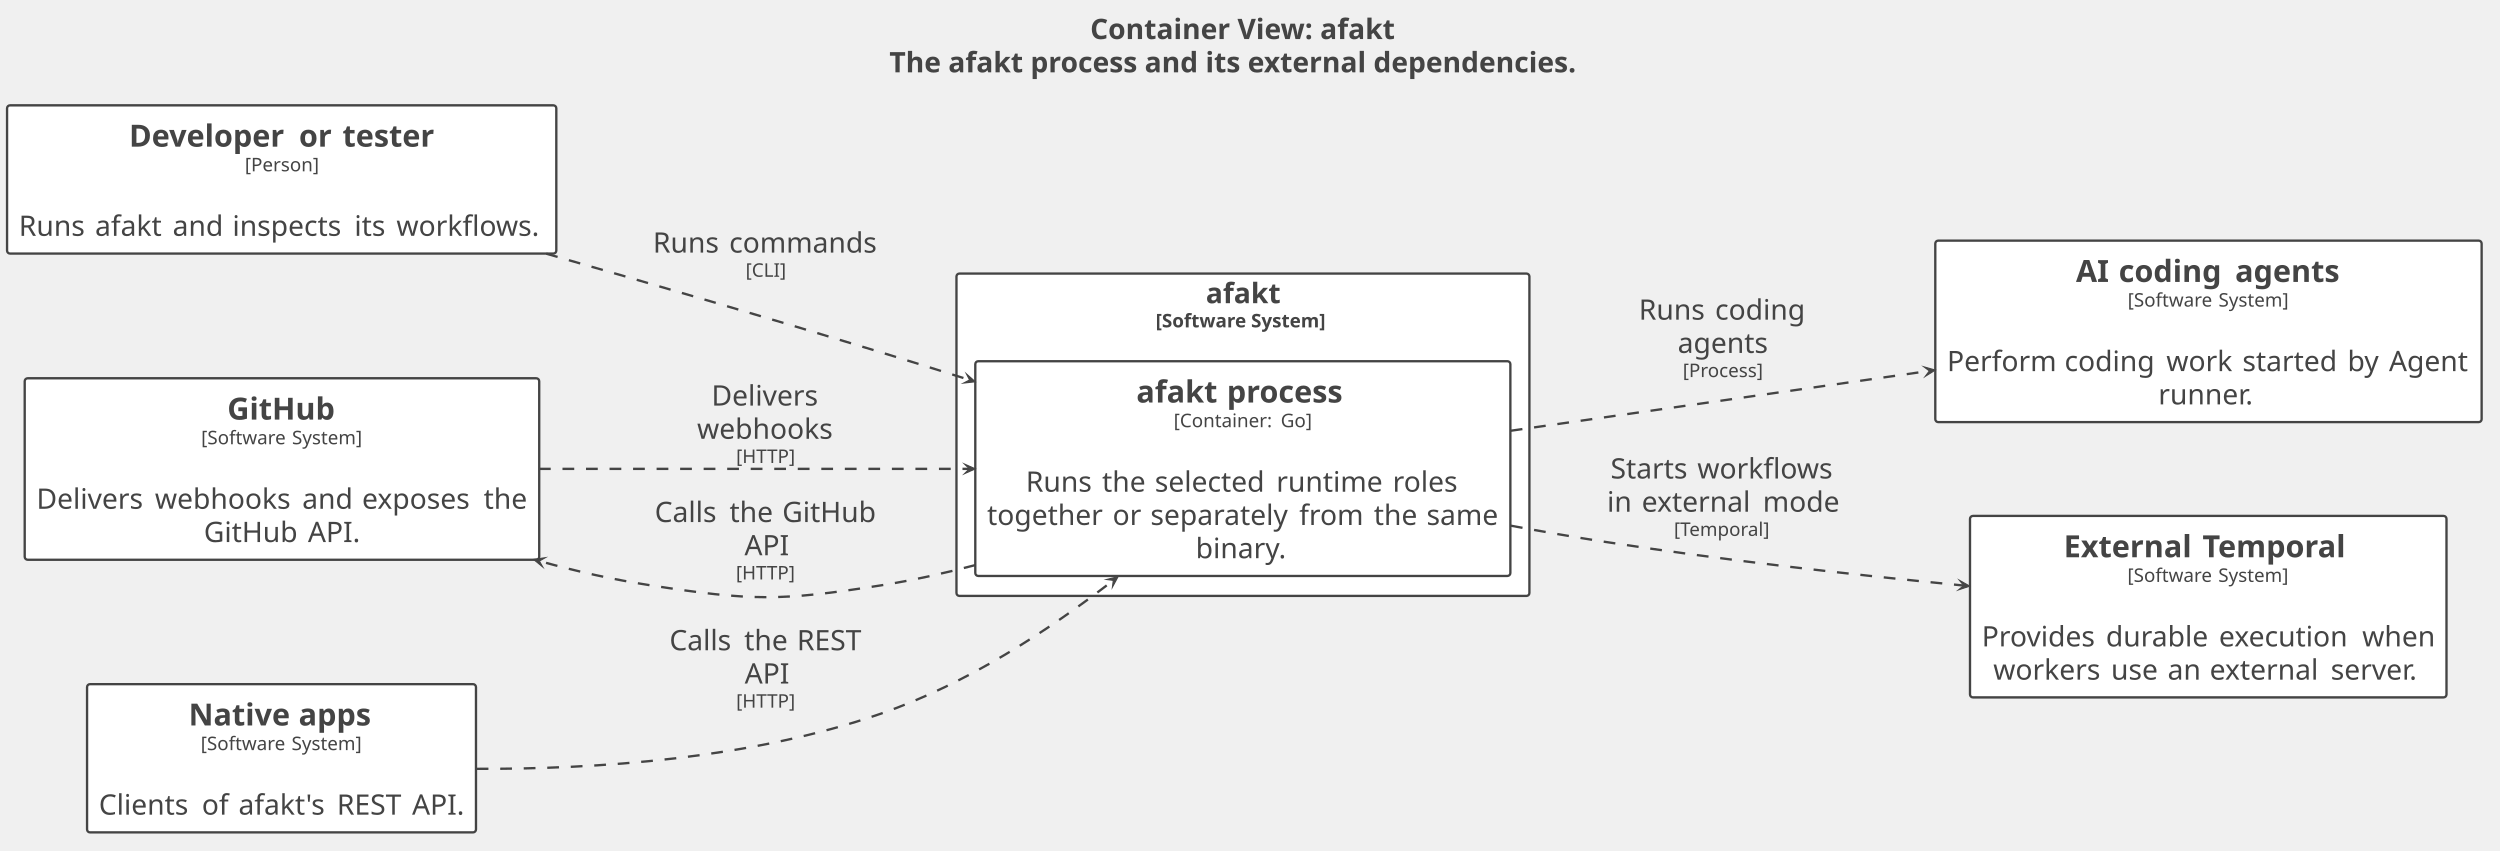
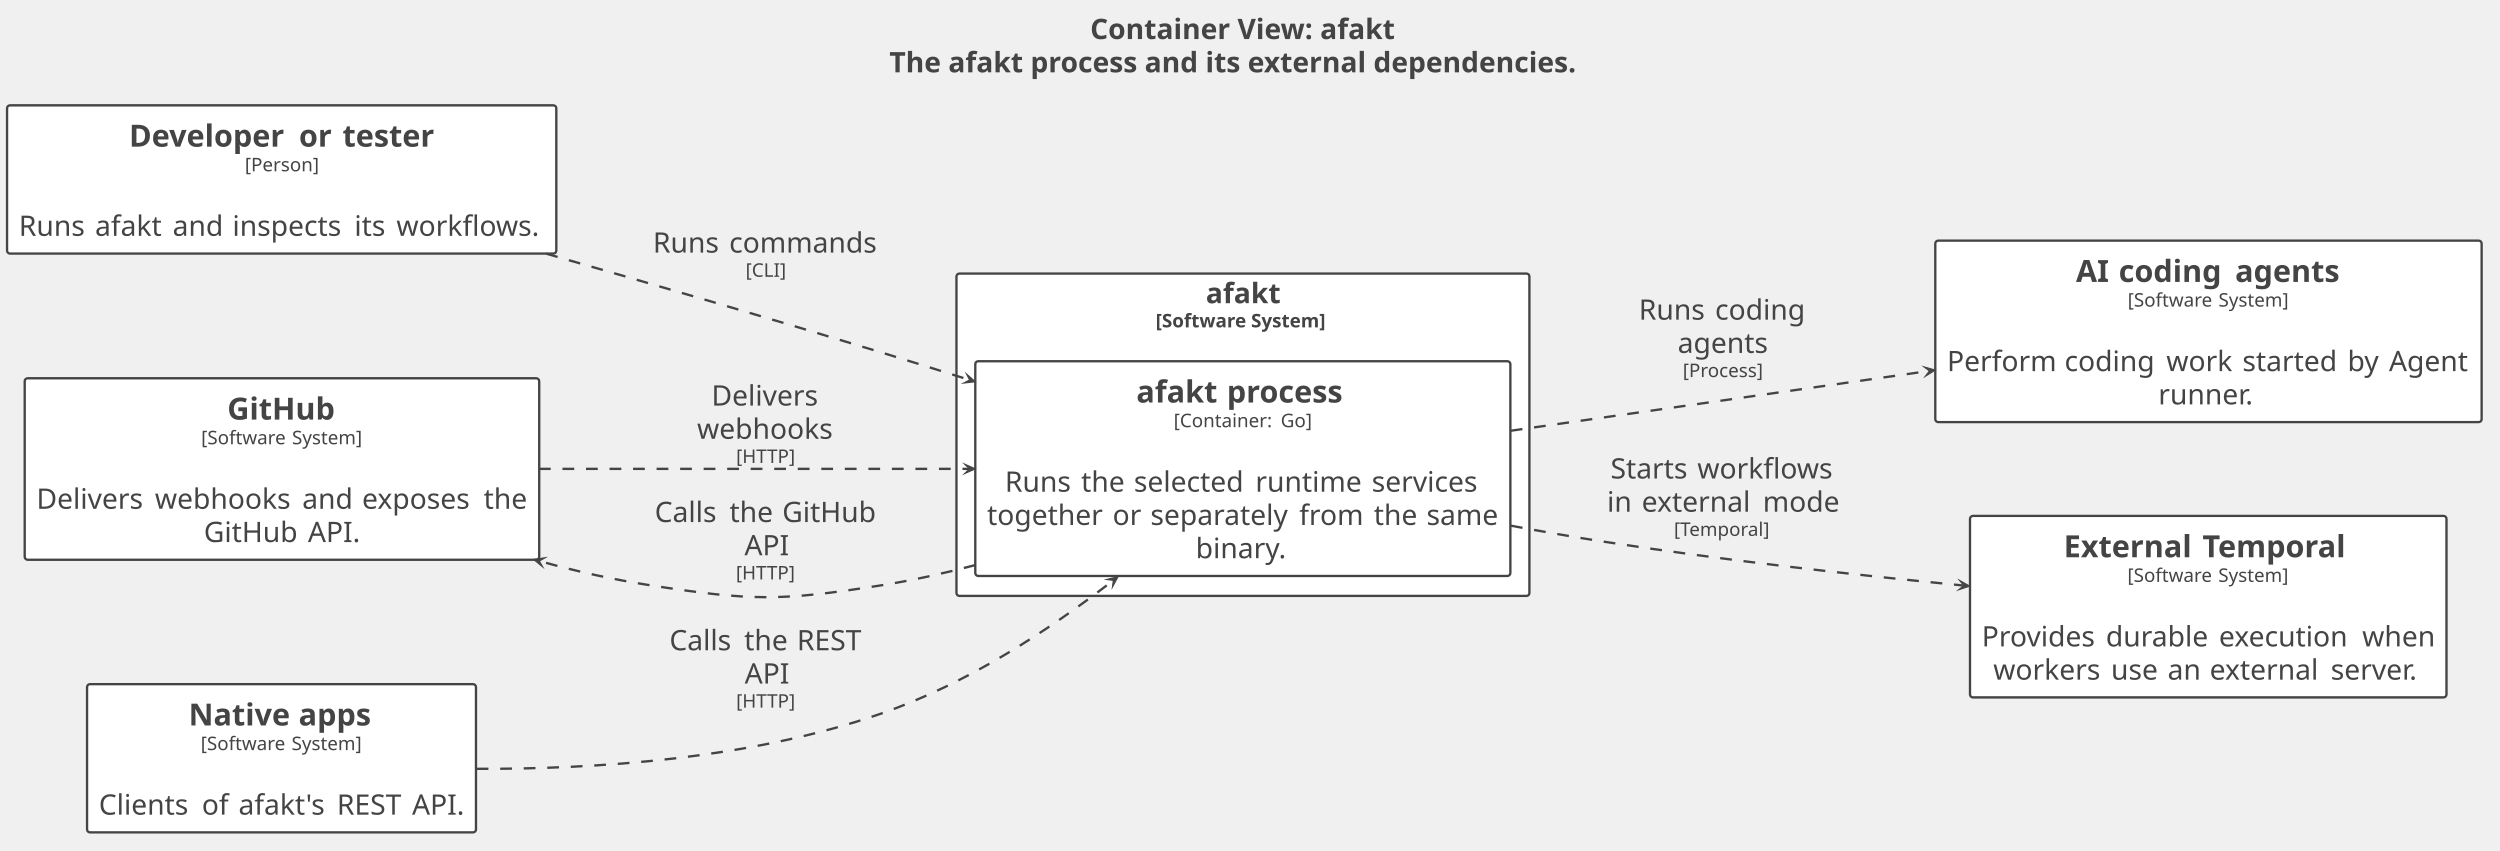
<svg xmlns="http://www.w3.org/2000/svg" version="1.1" data-diagram-type="DESCRIPTION" style="width:2125px;height:723px;background:#FFFFFF;" width="2125px" height="723px" viewBox="0 0 2125 723" zoomAndPan="magnify" preserveAspectRatio="none" contentStyleType="text/css">
  <defs />
  <g font-family="sans-serif" lengthAdjust="spacing">
    <g class="title" data-source-line="1">
      <text x="926.631" y="33.203" fill="#444" font-size="24" textLength="264.738" font-weight="700">Container View: afakt</text>
      <text x="755.953" y="61.469" fill="#444" font-size="24" textLength="606.094" font-weight="700">The afakt process and its external dependencies.</text>
    </g>
    <g class="cluster" data-qualified-name="afakt.n.size.16..Software System...size." id="ent0006" data-source-line="59">
      <rect x="813" y="232.531" width="487" height="274" fill="#FFF" style="stroke:#444;stroke-width:2;" rx="2.5" ry="2.5" />
      <text x="1024.959" y="257.734" fill="#444" font-size="24" textLength="63.082" font-weight="700">afakt</text>
      <text x="982.32" y="278.266" fill="#444" font-size="16" textLength="148.359" font-weight="700">[Software System]</text>
    </g>
    <g class="entity" data-qualified-name="Developerortester" id="ent0001" data-source-line="53">
      <rect x="6" y="89.531" width="466.859" height="125.996" fill="#FFF" style="stroke:#444;stroke-width:2;" rx="2.5" ry="2.5" />
      <text x="109.69" y="124.668" fill="#444" font-size="26" textLength="135.853" font-weight="700">Developer</text>
      <text x="245.542" y="124.668" fill="#444" font-size="26" font-weight="700"> </text>
      <text x="254.112" y="124.668" fill="#444" font-size="26" textLength="28.425" font-weight="700">or</text>
      <text x="282.537" y="124.668" fill="#444" font-size="26" font-weight="700"> </text>
      <text x="291.106" y="124.668" fill="#444" font-size="26" textLength="78.063" font-weight="700">tester</text>
      <text x="208.117" y="145.621" fill="#444" font-size="16" textLength="62.625">[Person]</text>
      <text x="235.633" y="172.199" fill="#444" font-size="24"> </text>
      <text x="16" y="200.465" fill="#444" font-size="24" textLength="57.199">Runs</text>
      <text x="73.199" y="200.465" fill="#444" font-size="24"> </text>
      <text x="80.793" y="200.465" fill="#444" font-size="24" textLength="58.336">afakt</text>
      <text x="139.129" y="200.465" fill="#444" font-size="24"> </text>
      <text x="146.723" y="200.465" fill="#444" font-size="24" textLength="43.254">and</text>
      <text x="189.977" y="200.465" fill="#444" font-size="24"> </text>
      <text x="197.57" y="200.465" fill="#444" font-size="24" textLength="96.047">inspects</text>
      <text x="293.617" y="200.465" fill="#444" font-size="24"> </text>
      <text x="301.211" y="200.465" fill="#444" font-size="24" textLength="28.148">its</text>
      <text x="329.359" y="200.465" fill="#444" font-size="24"> </text>
      <text x="336.953" y="200.465" fill="#444" font-size="24" textLength="125.906">workflows.</text>
    </g>
    <g class="entity" data-qualified-name="GitHub" id="ent0002" data-source-line="54">
      <rect x="21" y="321.531" width="437.328" height="154.262" fill="#FFF" style="stroke:#444;stroke-width:2;" rx="2.5" ry="2.5" />
      <text x="193.18" y="356.668" fill="#444" font-size="26" textLength="92.968" font-weight="700">GitHub</text>
      <text x="170.977" y="377.621" fill="#444" font-size="16" textLength="72.141">[Software</text>
      <text x="243.117" y="377.621" fill="#444" font-size="16"> </text>
      <text x="248.18" y="377.621" fill="#444" font-size="16" textLength="60.172">System]</text>
      <text x="235.867" y="404.199" fill="#444" font-size="24"> </text>
      <text x="31" y="432.465" fill="#444" font-size="24" textLength="93.07">Delivers</text>
      <text x="124.07" y="432.465" fill="#444" font-size="24"> </text>
      <text x="131.664" y="432.465" fill="#444" font-size="24" textLength="117.609">webhooks</text>
      <text x="249.273" y="432.465" fill="#444" font-size="24"> </text>
      <text x="256.867" y="432.465" fill="#444" font-size="24" textLength="43.254">and</text>
      <text x="300.121" y="432.465" fill="#444" font-size="24"> </text>
      <text x="307.715" y="432.465" fill="#444" font-size="24" textLength="95.777">exposes</text>
      <text x="403.492" y="432.465" fill="#444" font-size="24"> </text>
      <text x="411.086" y="432.465" fill="#444" font-size="24" textLength="37.242">the</text>
      <text x="173.254" y="460.73" fill="#444" font-size="24" textLength="80.895">GitHub</text>
      <text x="254.148" y="460.73" fill="#444" font-size="24"> </text>
      <text x="261.742" y="460.73" fill="#444" font-size="24" textLength="44.332">API.</text>
    </g>
    <g class="entity" data-qualified-name="Nativeapps" id="ent0003" data-source-line="55">
      <rect x="74" y="581.531" width="330.582" height="125.996" fill="#FFF" style="stroke:#444;stroke-width:2;" rx="2.5" ry="2.5" />
      <text x="160.326" y="616.668" fill="#444" font-size="26" textLength="84.919" font-weight="700">Native</text>
      <text x="245.245" y="616.668" fill="#444" font-size="26" font-weight="700"> </text>
      <text x="253.814" y="616.668" fill="#444" font-size="26" textLength="64.441" font-weight="700">apps</text>
      <text x="170.604" y="637.621" fill="#444" font-size="16" textLength="72.141">[Software</text>
      <text x="242.744" y="637.621" fill="#444" font-size="16"> </text>
      <text x="247.807" y="637.621" fill="#444" font-size="16" textLength="60.172">System]</text>
      <text x="235.494" y="664.199" fill="#444" font-size="24"> </text>
      <text x="84" y="692.465" fill="#444" font-size="24" textLength="79.957">Clients</text>
      <text x="163.957" y="692.465" fill="#444" font-size="24"> </text>
      <text x="171.551" y="692.465" fill="#444" font-size="24" textLength="23.566">of</text>
      <text x="195.117" y="692.465" fill="#444" font-size="24"> </text>
      <text x="202.711" y="692.465" fill="#444" font-size="24" textLength="76.066">afakt's</text>
      <text x="278.777" y="692.465" fill="#444" font-size="24"> </text>
      <text x="286.371" y="692.465" fill="#444" font-size="24" textLength="56.285">REST</text>
      <text x="342.656" y="692.465" fill="#444" font-size="24"> </text>
      <text x="350.25" y="692.465" fill="#444" font-size="24" textLength="44.332">API.</text>
    </g>
    <g class="entity" data-qualified-name="AIcodingagents" id="ent0004" data-source-line="56">
      <rect x="1645" y="204.531" width="464.387" height="154.262" fill="#FFF" style="stroke:#444;stroke-width:2;" rx="2.5" ry="2.5" />
      <text x="1764.573" y="239.668" fill="#444" font-size="26" textLength="27.765" font-weight="700">AI</text>
      <text x="1792.338" y="239.668" fill="#444" font-size="26" font-weight="700"> </text>
      <text x="1800.907" y="239.668" fill="#444" font-size="26" textLength="90.353" font-weight="700">coding</text>
      <text x="1891.26" y="239.668" fill="#444" font-size="26" font-weight="700"> </text>
      <text x="1899.829" y="239.668" fill="#444" font-size="26" textLength="89.984" font-weight="700">agents</text>
      <text x="1808.506" y="260.621" fill="#444" font-size="16" textLength="72.141">[Software</text>
      <text x="1880.646" y="260.621" fill="#444" font-size="16"> </text>
      <text x="1885.709" y="260.621" fill="#444" font-size="16" textLength="60.172">System]</text>
      <text x="1873.396" y="287.199" fill="#444" font-size="24"> </text>
      <text x="1655" y="315.465" fill="#444" font-size="24" textLength="92.25">Perform</text>
      <text x="1747.25" y="315.465" fill="#444" font-size="24"> </text>
      <text x="1754.844" y="315.465" fill="#444" font-size="24" textLength="78.938">coding</text>
      <text x="1833.781" y="315.465" fill="#444" font-size="24"> </text>
      <text x="1841.375" y="315.465" fill="#444" font-size="24" textLength="57.082">work</text>
      <text x="1898.457" y="315.465" fill="#444" font-size="24"> </text>
      <text x="1906.051" y="315.465" fill="#444" font-size="24" textLength="81.738">started</text>
      <text x="1987.789" y="315.465" fill="#444" font-size="24"> </text>
      <text x="1995.383" y="315.465" fill="#444" font-size="24" textLength="27.645">by</text>
      <text x="2023.027" y="315.465" fill="#444" font-size="24"> </text>
      <text x="2030.621" y="315.465" fill="#444" font-size="24" textLength="68.766">Agent</text>
      <text x="1834.549" y="343.73" fill="#444" font-size="24" textLength="85.289">runner.</text>
    </g>
    <g class="entity" data-qualified-name="ExternalTemporal" id="ent0005" data-source-line="57">
      <rect x="1674.5" y="438.531" width="405.02" height="154.262" fill="#FFF" style="stroke:#444;stroke-width:2;" rx="2.5" ry="2.5" />
      <text x="1754.145" y="473.668" fill="#444" font-size="26" textLength="109.383" font-weight="700">External</text>
      <text x="1863.527" y="473.668" fill="#444" font-size="26" font-weight="700"> </text>
      <text x="1872.097" y="473.668" fill="#444" font-size="26" textLength="127.778" font-weight="700">Temporal</text>
      <text x="1808.322" y="494.621" fill="#444" font-size="16" textLength="72.141">[Software</text>
      <text x="1880.463" y="494.621" fill="#444" font-size="16"> </text>
      <text x="1885.525" y="494.621" fill="#444" font-size="16" textLength="60.172">System]</text>
      <text x="1873.213" y="521.199" fill="#444" font-size="24"> </text>
      <text x="1684.5" y="549.465" fill="#444" font-size="24" textLength="97.898">Provides</text>
      <text x="1782.398" y="549.465" fill="#444" font-size="24"> </text>
      <text x="1789.992" y="549.465" fill="#444" font-size="24" textLength="88.488">durable</text>
      <text x="1878.48" y="549.465" fill="#444" font-size="24"> </text>
      <text x="1886.074" y="549.465" fill="#444" font-size="24" textLength="114.199">execution</text>
      <text x="2000.273" y="549.465" fill="#444" font-size="24"> </text>
      <text x="2007.867" y="549.465" fill="#444" font-size="24" textLength="61.652">when</text>
      <text x="1694.256" y="577.73" fill="#444" font-size="24" textLength="92.508">workers</text>
      <text x="1786.764" y="577.73" fill="#444" font-size="24"> </text>
      <text x="1794.357" y="577.73" fill="#444" font-size="24" textLength="40.5">use</text>
      <text x="1834.857" y="577.73" fill="#444" font-size="24"> </text>
      <text x="1842.451" y="577.73" fill="#444" font-size="24" textLength="28.148">an</text>
      <text x="1870.6" y="577.73" fill="#444" font-size="24"> </text>
      <text x="1878.193" y="577.73" fill="#444" font-size="24" textLength="95.344">external</text>
      <text x="1973.537" y="577.73" fill="#444" font-size="24"> </text>
      <text x="1981.131" y="577.73" fill="#444" font-size="24" textLength="78.633">server.</text>
    </g>
    <g class="entity" data-qualified-name="afakt.n.size.16..Software System...size..afakt.afaktprocess" id="ent0007" data-source-line="60">
      <rect x="829" y="307.031" width="454.813" height="182.527" fill="#FFF" style="stroke:#444;stroke-width:2;" rx="2.5" ry="2.5" />
      <text x="965.889" y="342.168" fill="#444" font-size="26" textLength="68.339" font-weight="700">afakt</text>
      <text x="1034.228" y="342.168" fill="#444" font-size="26" font-weight="700"> </text>
      <text x="1042.797" y="342.168" fill="#444" font-size="26" textLength="104.127" font-weight="700">process</text>
      <text x="997.613" y="363.121" fill="#444" font-size="16" textLength="85.93">[Container:</text>
      <text x="1083.543" y="363.121" fill="#444" font-size="16"> </text>
      <text x="1088.605" y="363.121" fill="#444" font-size="16" textLength="26.594">Go]</text>
      <text x="1052.609" y="389.699" fill="#444" font-size="24"> </text>
-       <text x="871.965" y="417.965" fill="#444" font-size="24" textLength="57.199">Runs</text>
-       <text x="929.164" y="417.965" fill="#444" font-size="24"> </text>
-       <text x="936.758" y="417.965" fill="#444" font-size="24" textLength="37.242">the</text>
-       <text x="974" y="417.965" fill="#444" font-size="24"> </text>
-       <text x="981.594" y="417.965" fill="#444" font-size="24" textLength="95.66">selected</text>
-       <text x="1077.254" y="417.965" fill="#444" font-size="24"> </text>
-       <text x="1084.848" y="417.965" fill="#444" font-size="24" textLength="91.301">runtime</text>
-       <text x="1176.148" y="417.965" fill="#444" font-size="24"> </text>
-       <text x="1183.742" y="417.965" fill="#444" font-size="24" textLength="57.105">roles</text>
+       <text x="854.176" y="417.965" fill="#444" font-size="24" textLength="57.199">Runs</text>
+       <text x="911.375" y="417.965" fill="#444" font-size="24"> </text>
+       <text x="918.969" y="417.965" fill="#444" font-size="24" textLength="37.242">the</text>
+       <text x="956.211" y="417.965" fill="#444" font-size="24"> </text>
+       <text x="963.805" y="417.965" fill="#444" font-size="24" textLength="95.66">selected</text>
+       <text x="1059.465" y="417.965" fill="#444" font-size="24"> </text>
+       <text x="1067.059" y="417.965" fill="#444" font-size="24" textLength="91.301">runtime</text>
+       <text x="1158.359" y="417.965" fill="#444" font-size="24"> </text>
+       <text x="1165.953" y="417.965" fill="#444" font-size="24" textLength="92.684">services</text>
      <text x="839" y="446.23" fill="#444" font-size="24" textLength="99.117">together</text>
      <text x="938.117" y="446.23" fill="#444" font-size="24"> </text>
      <text x="945.711" y="446.23" fill="#444" font-size="24" textLength="24.563">or</text>
      <text x="970.273" y="446.23" fill="#444" font-size="24"> </text>
      <text x="977.867" y="446.23" fill="#444" font-size="24" textLength="118.863">separately</text>
      <text x="1096.73" y="446.23" fill="#444" font-size="24"> </text>
      <text x="1104.324" y="446.23" fill="#444" font-size="24" textLength="55.793">from</text>
      <text x="1160.117" y="446.23" fill="#444" font-size="24"> </text>
      <text x="1167.711" y="446.23" fill="#444" font-size="24" textLength="37.242">the</text>
      <text x="1204.953" y="446.23" fill="#444" font-size="24"> </text>
      <text x="1212.547" y="446.23" fill="#444" font-size="24" textLength="61.266">same</text>
      <text x="1016.334" y="474.496" fill="#444" font-size="24" textLength="80.145">binary.</text>
    </g>
    <g class="link" data-entity-1="ent0001" data-entity-2="ent0007" id="lnk8" data-link-type="dependency">
      <polygon points="828.949,324.484,821.58,317.95,824.183,322.972,819.161,325.575,828.949,324.484" fill="#444" style="stroke:#444;stroke-width:1;stroke-linejoin:miter;stroke-miterlimit:10;" />
      <path d="M464.344,215.621 C553.148,241.072 656.072,271.099 749,299.531 C774.934,307.466 797.276,314.436 824.183,322.972" style="stroke:#444;stroke-width:2;stroke-dasharray:10,10;" fill="none" />
      <text x="555" y="214.734" fill="#444" font-size="24" textLength="57.199">Runs</text>
      <text x="612.199" y="214.734" fill="#444" font-size="24"> </text>
      <text x="619.793" y="214.734" fill="#444" font-size="24" textLength="127.336">commands</text>
      <text x="633.756" y="235.266" fill="#444" font-size="16" textLength="34.617">[CLI]</text>
    </g>
    <g class="link" data-entity-1="ent0003" data-entity-2="ent0007" id="lnk9" data-link-type="dependency">
      <polygon points="950.295,490.224,940.728,492.562,946.339,493.281,945.62,498.892,950.295,490.224" fill="#444" style="stroke:#444;stroke-width:1;stroke-linejoin:miter;stroke-miterlimit:10;" />
      <path d="M405.169,653.495 C506.91,653.897 638.656,644.996 749,606.531 C822.173,581.024 890.413,536.502 946.339,493.281" style="stroke:#444;stroke-width:2;stroke-dasharray:10,10;" fill="none" />
      <text x="569" y="552.734" fill="#444" font-size="24" textLength="55.969">Calls</text>
      <text x="624.969" y="552.734" fill="#444" font-size="24"> </text>
      <text x="632.563" y="552.734" fill="#444" font-size="24" textLength="37.242">the</text>
      <text x="669.805" y="552.734" fill="#444" font-size="24"> </text>
      <text x="677.398" y="552.734" fill="#444" font-size="24" textLength="56.285">REST</text>
      <text x="632.973" y="581" fill="#444" font-size="24" textLength="36.738">API</text>
      <text x="625.721" y="601.531" fill="#444" font-size="16" textLength="51.242">[HTTP]</text>
    </g>
    <g class="link" data-entity-1="ent0002" data-entity-2="ent0007" id="lnk10" data-link-type="dependency">
      <polygon points="828.956,398.531,819.956,394.531,823.956,398.531,819.956,402.531,828.956,398.531" fill="#444" style="stroke:#444;stroke-width:1;stroke-linejoin:miter;stroke-miterlimit:10;" />
      <path d="M458.102,398.531 C572.686,398.531 708.071,398.531 823.956,398.531" style="stroke:#444;stroke-width:2;stroke-dasharray:10,10;" fill="none" />
      <text x="604.77" y="344.734" fill="#444" font-size="24" textLength="93.07">Delivers</text>
      <text x="592.5" y="373" fill="#444" font-size="24" textLength="117.609">webhooks</text>
      <text x="625.684" y="393.531" fill="#444" font-size="16" textLength="51.242">[HTTP]</text>
    </g>
    <g class="link" data-entity-1="ent0007" data-entity-2="ent0005" id="lnk11" data-link-type="dependency">
      <polygon points="1674.218,498.204,1665.649,493.348,1669.241,497.718,1664.871,501.31,1674.218,498.204" fill="#444" style="stroke:#444;stroke-width:1;stroke-linejoin:miter;stroke-miterlimit:10;" />
      <path d="M1284.294,446.851 C1311.095,451.837 1338.112,456.531 1364,460.531 C1465.825,476.265 1574.762,488.493 1669.241,497.718" style="stroke:#444;stroke-width:2;stroke-dasharray:10,10;" fill="none" />
      <text x="1368.947" y="406.734" fill="#444" font-size="24" textLength="66.188">Starts</text>
      <text x="1435.135" y="406.734" fill="#444" font-size="24"> </text>
      <text x="1442.729" y="406.734" fill="#444" font-size="24" textLength="118.313">workflows</text>
      <text x="1366" y="435" fill="#444" font-size="24" textLength="21.832">in</text>
      <text x="1387.832" y="435" fill="#444" font-size="24"> </text>
      <text x="1395.426" y="435" fill="#444" font-size="24" textLength="95.344">external</text>
      <text x="1490.77" y="435" fill="#444" font-size="24"> </text>
      <text x="1498.363" y="435" fill="#444" font-size="24" textLength="65.625">mode</text>
      <text x="1422.854" y="455.531" fill="#444" font-size="16" textLength="84.281">[Temporal]</text>
    </g>
    <g class="link" data-entity-1="ent0007" data-entity-2="ent0002" id="lnk12" data-link-type="dependency">
      <polygon points="453.604,475.537,461.21,481.794,458.423,476.872,463.346,474.085,453.604,475.537" fill="#444" style="stroke:#444;stroke-width:1;stroke-linejoin:miter;stroke-miterlimit:10;" />
      <path d="M828.954,480.348 C802.291,487.392 775.238,493.399 749,497.531 C662.95,511.084 639.088,510.842 553,497.531 C520.379,492.488 491.318,485.982 458.423,476.872" style="stroke:#444;stroke-width:2;stroke-dasharray:10,10;" fill="none" />
      <text x="556.5" y="443.734" fill="#444" font-size="24" textLength="55.969">Calls</text>
      <text x="612.469" y="443.734" fill="#444" font-size="24"> </text>
      <text x="620.063" y="443.734" fill="#444" font-size="24" textLength="37.242">the</text>
      <text x="657.305" y="443.734" fill="#444" font-size="24"> </text>
      <text x="664.898" y="443.734" fill="#444" font-size="24" textLength="80.895">GitHub</text>
      <text x="632.777" y="472" fill="#444" font-size="24" textLength="36.738">API</text>
      <text x="625.525" y="492.531" fill="#444" font-size="16" textLength="51.242">[HTTP]</text>
    </g>
    <g class="link" data-entity-1="ent0007" data-entity-2="ent0004" id="lnk13" data-link-type="dependency">
      <polygon points="1644.944,314.559,1635.468,311.873,1639.994,315.267,1636.6,319.793,1644.944,314.559" fill="#444" style="stroke:#444;stroke-width:1;stroke-linejoin:miter;stroke-miterlimit:10;" />
      <path d="M1284.139,366.134 C1396.507,350.072 1527.03,331.415 1639.994,315.267" style="stroke:#444;stroke-width:2;stroke-dasharray:10,10;" fill="none" />
      <text x="1393" y="271.734" fill="#444" font-size="24" textLength="57.199">Runs</text>
      <text x="1450.199" y="271.734" fill="#444" font-size="24"> </text>
      <text x="1457.793" y="271.734" fill="#444" font-size="24" textLength="78.938">coding</text>
      <text x="1426.018" y="300" fill="#444" font-size="24" textLength="77.695">agents</text>
      <text x="1430.342" y="320.531" fill="#444" font-size="16" textLength="69.047">[Process]</text>
    </g>
  </g>
</svg>
